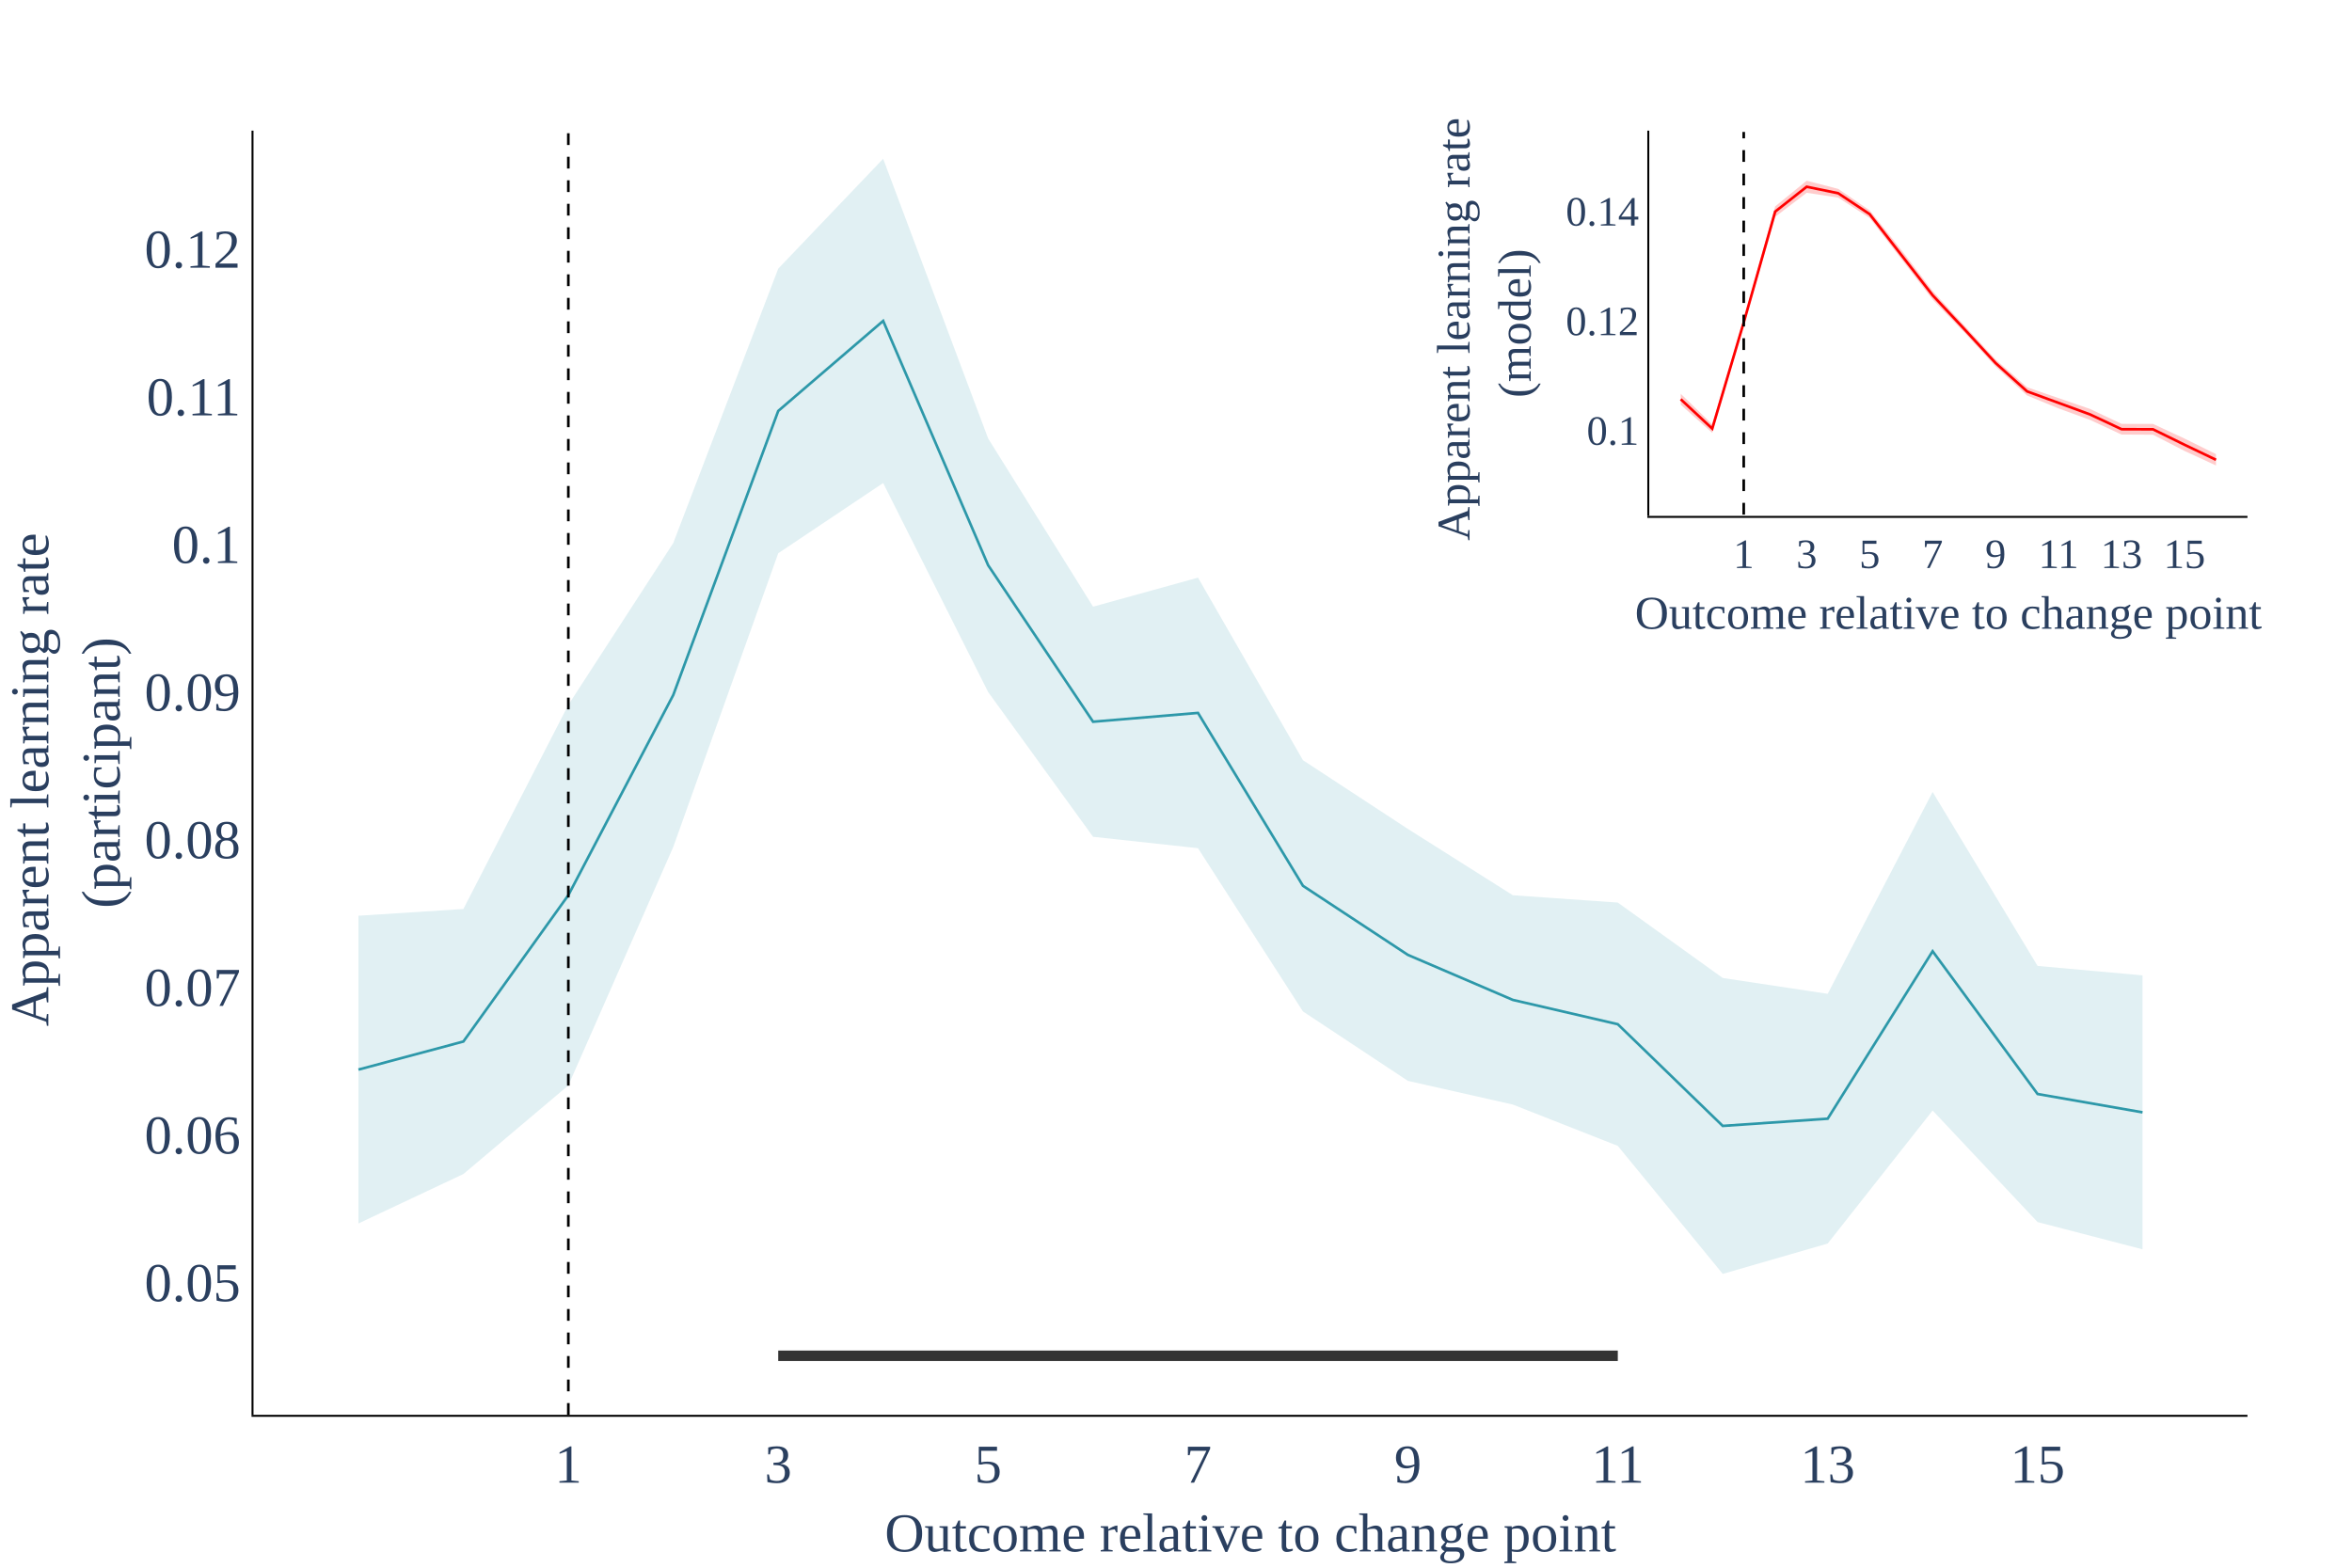
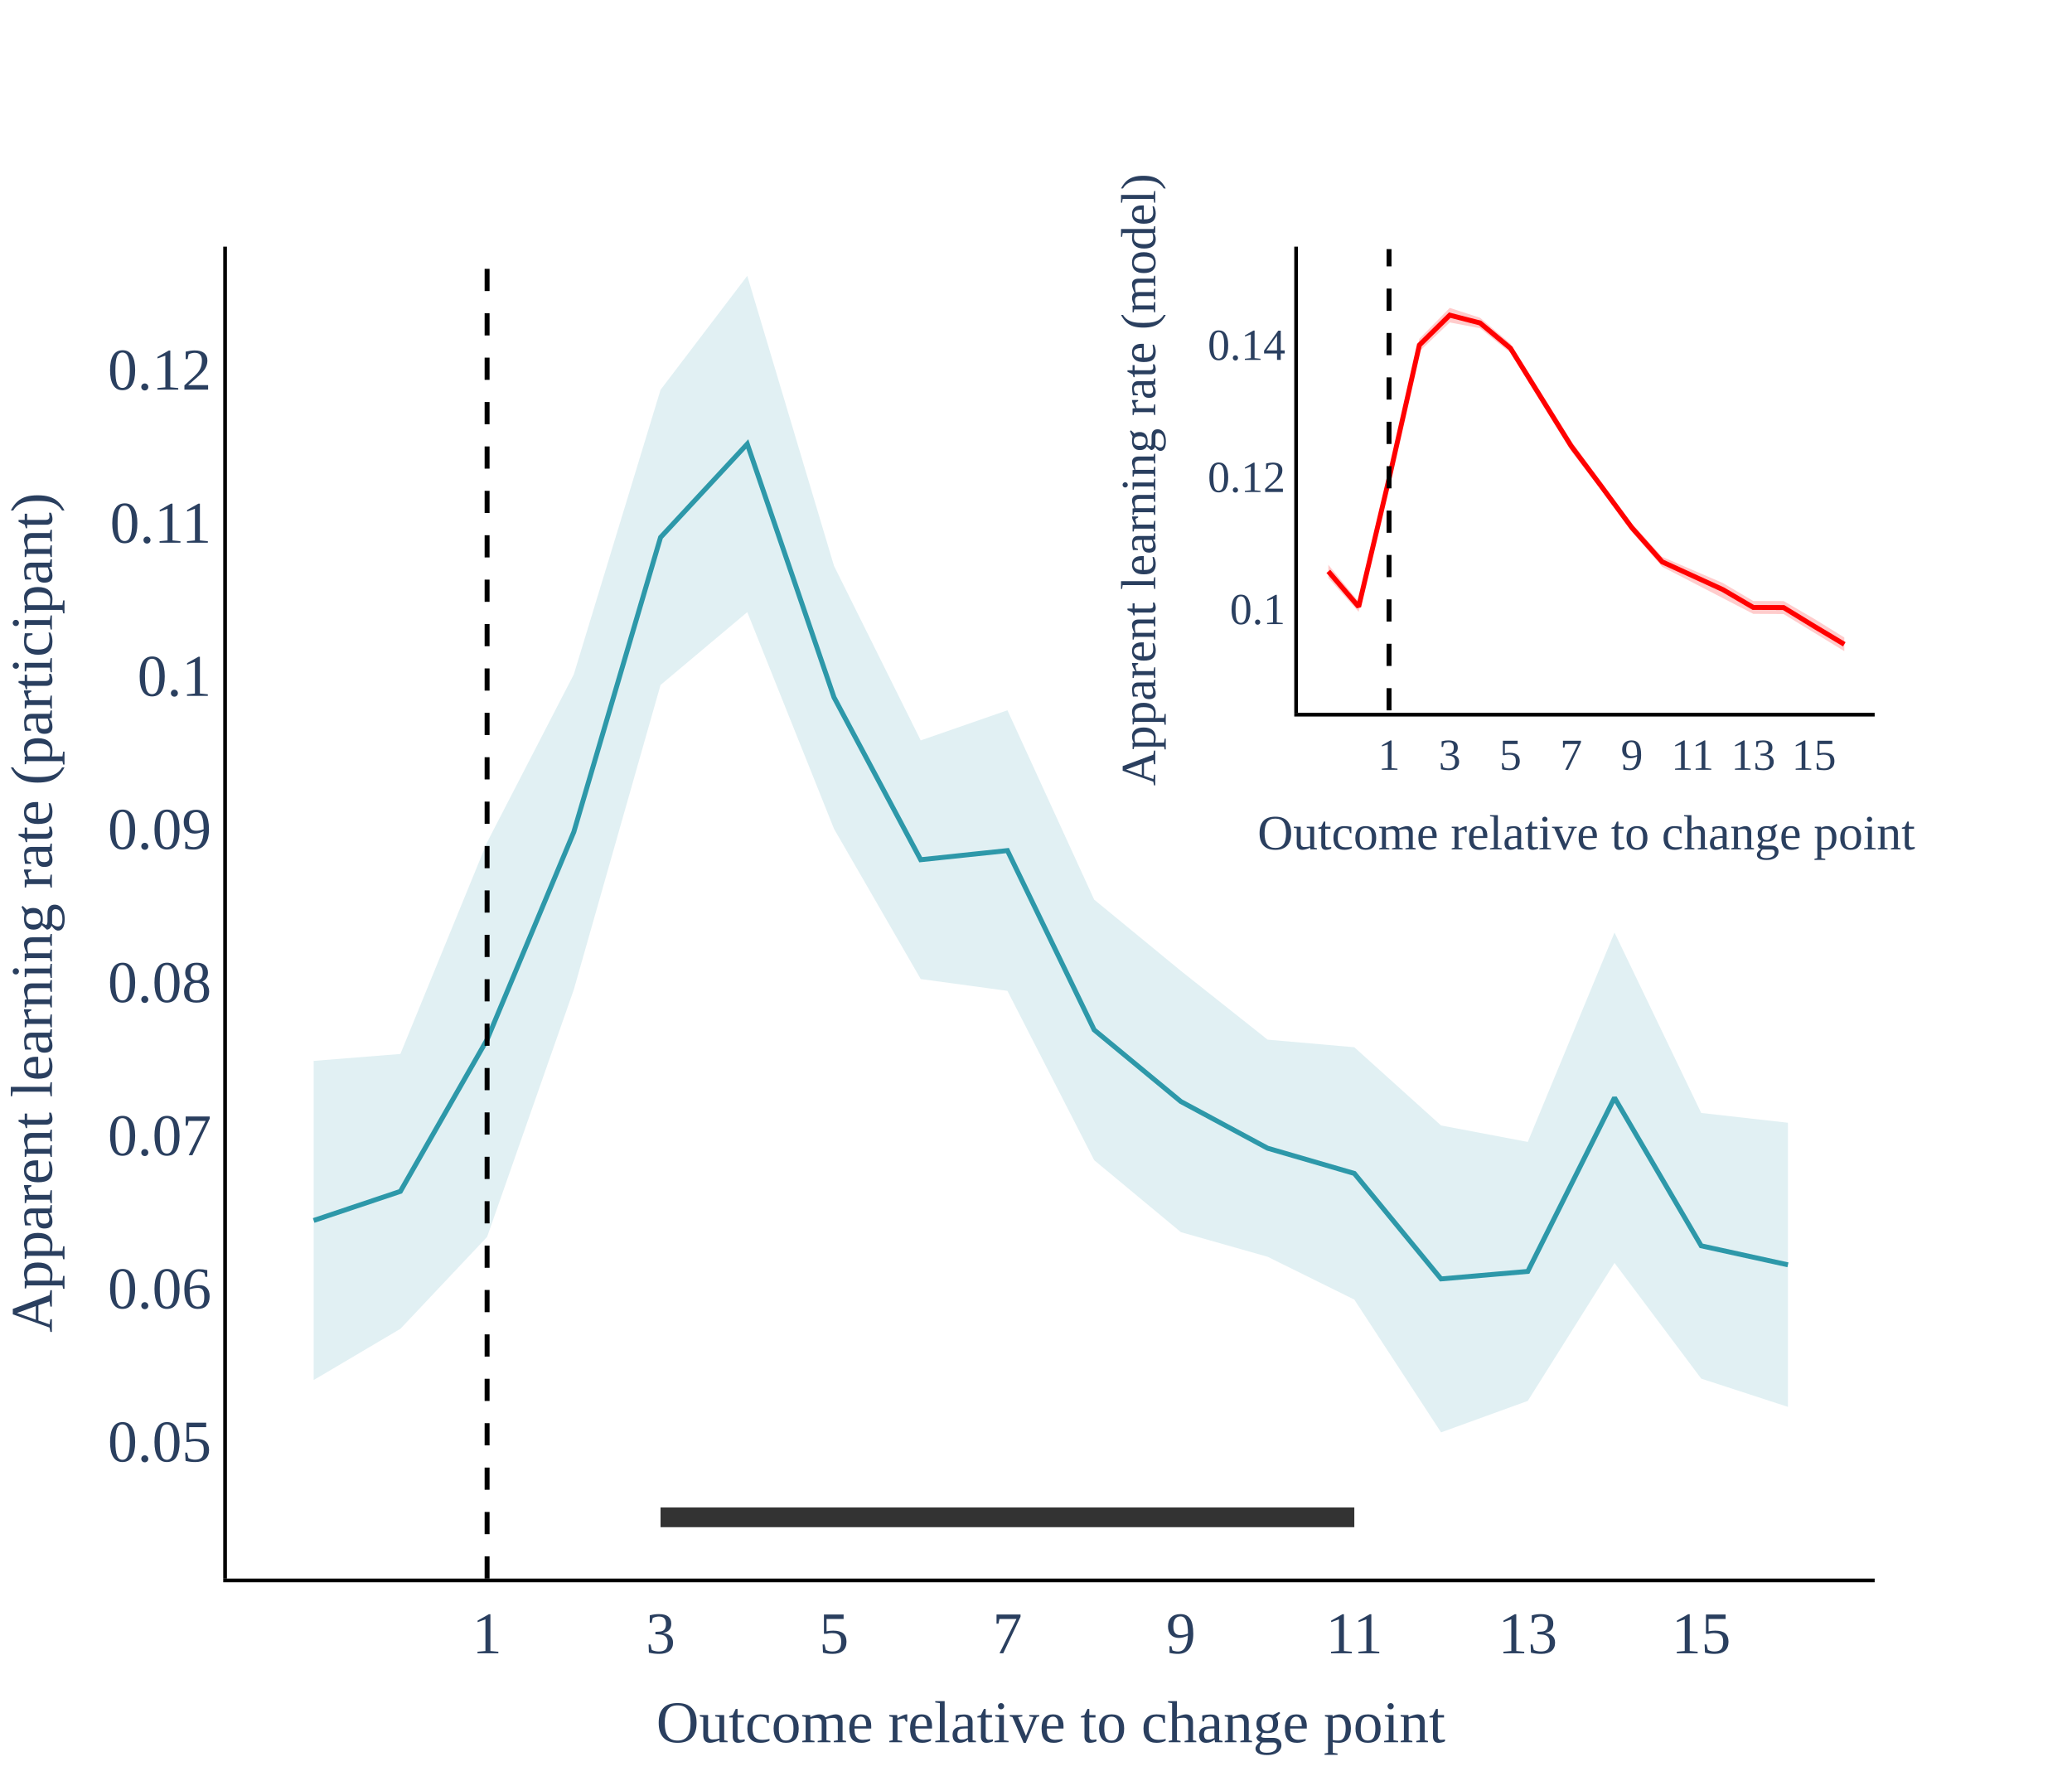
- <svg xmlns="http://www.w3.org/2000/svg" class="main-svg" width="1800" height="1200" style="" viewBox="0 0 1800 1200">
-   <rect x="0" y="0" width="1800" height="1200" style="fill: rgb(255, 255, 255); fill-opacity: 1;" />
-   <defs id="defs-b5f135">
+ <svg xmlns="http://www.w3.org/2000/svg" class="main-svg" width="2625" height="2250" style="" viewBox="0 0 840 720">
+   <rect x="0" y="0" width="840" height="720" style="fill: rgb(255, 255, 255); fill-opacity: 1;" />
+   <defs id="defs-ced3ce">
    <g class="clips">
-       <clipPath id="clipb5f135xyplot" class="plotclip">
-         <rect width="1526" height="983" />
-       </clipPath>
-       <clipPath id="clipb5f135x2y2plot" class="plotclip">
-         <rect width="457.8" height="294.9" />
-       </clipPath>
-       <clipPath class="axesclip" id="clipb5f135x">
-         <rect x="194" y="0" width="1526" height="1200" />
-       </clipPath>
-       <clipPath class="axesclip" id="clipb5f135y">
-         <rect x="0" y="100" width="1800" height="983" />
-       </clipPath>
-       <clipPath class="axesclip" id="clipb5f135xy">
-         <rect x="194" y="100" width="1526" height="983" />
-       </clipPath>
-       <clipPath class="axesclip" id="clipb5f135y2">
-         <rect x="0" y="100" width="1800" height="294.9" />
-       </clipPath>
-       <clipPath class="axesclip" id="clipb5f135xy2">
-         <rect x="194" y="100" width="1526" height="294.9" />
-       </clipPath>
-       <clipPath class="axesclip" id="clipb5f135x2">
-         <rect x="1262.2" y="0" width="457.8" height="1200" />
-       </clipPath>
-       <clipPath class="axesclip" id="clipb5f135x2y">
-         <rect x="1262.2" y="100" width="457.8" height="983" />
-       </clipPath>
-       <clipPath class="axesclip" id="clipb5f135x2y2">
-         <rect x="1262.2" y="100" width="457.8" height="294.9" />
+       <clipPath id="clipced3cexyplot" class="plotclip">
+         <rect width="668" height="540" />
+       </clipPath>
+       <clipPath id="clipced3cex2y2plot" class="plotclip">
+         <rect width="233.8" height="189" />
+       </clipPath>
+       <clipPath class="axesclip" id="clipced3cex">
+         <rect x="92" y="0" width="668" height="720" />
+       </clipPath>
+       <clipPath class="axesclip" id="clipced3cey">
+         <rect x="0" y="100" width="840" height="540" />
+       </clipPath>
+       <clipPath class="axesclip" id="clipced3cexy">
+         <rect x="92" y="100" width="668" height="540" />
+       </clipPath>
+       <clipPath class="axesclip" id="clipced3cey2">
+         <rect x="0" y="100" width="840" height="189" />
+       </clipPath>
+       <clipPath class="axesclip" id="clipced3cexy2">
+         <rect x="92" y="100" width="668" height="189" />
+       </clipPath>
+       <clipPath class="axesclip" id="clipced3cex2">
+         <rect x="526.2" y="0" width="233.8" height="720" />
+       </clipPath>
+       <clipPath class="axesclip" id="clipced3cex2y">
+         <rect x="526.2" y="100" width="233.8" height="540" />
+       </clipPath>
+       <clipPath class="axesclip" id="clipced3cex2y2">
+         <rect x="526.2" y="100" width="233.8" height="189" />
      </clipPath>
    </g>
    <g class="gradients" />
    <g class="patterns" />
  </defs>
  <g class="bglayer">
-     <rect class="bg" x="194" y="100" width="1526" height="983" style="fill: rgb(255, 255, 255); fill-opacity: 1; stroke-width: 0;" />
+     <rect class="bg" x="92" y="100" width="668" height="540" style="fill: rgb(255, 255, 255); fill-opacity: 1; stroke-width: 0;" />
  </g>
  <g class="layer-below">
    <g class="imagelayer" />
    <g class="shapelayer" />
  </g>
  <g class="cartesianlayer">
    <g class="subplot xy">
      <g class="layer-subplot">
        <g class="shapelayer" />
        <g class="imagelayer" />
      </g>
      <g class="minor-gridlayer">
        <g class="x" />
        <g class="y" />
      </g>
      <g class="gridlayer">
        <g class="x">
-           <path class="xgrid crisp" transform="translate(595.58,0)" d="M0,100v983" style="stroke: rgb(255, 255, 255); stroke-opacity: 1; stroke-width: 1px;" />
-           <path class="xgrid crisp" transform="translate(756.21,0)" d="M0,100v983" style="stroke: rgb(255, 255, 255); stroke-opacity: 1; stroke-width: 1px;" />
-           <path class="xgrid crisp" transform="translate(916.84,0)" d="M0,100v983" style="stroke: rgb(255, 255, 255); stroke-opacity: 1; stroke-width: 1px;" />
-           <path class="xgrid crisp" transform="translate(1077.47,0)" d="M0,100v983" style="stroke: rgb(255, 255, 255); stroke-opacity: 1; stroke-width: 1px;" />
-           <path class="xgrid crisp" transform="translate(1238.11,0)" d="M0,100v983" style="stroke: rgb(255, 255, 255); stroke-opacity: 1; stroke-width: 1px;" />
-           <path class="xgrid crisp" transform="translate(1398.74,0)" d="M0,100v983" style="stroke: rgb(255, 255, 255); stroke-opacity: 1; stroke-width: 1px;" />
-           <path class="xgrid crisp" transform="translate(1559.37,0)" d="M0,100v983" style="stroke: rgb(255, 255, 255); stroke-opacity: 1; stroke-width: 1px;" />
+           <path class="xgrid crisp" transform="translate(267.79,0)" d="M0,100v540" style="stroke: rgb(255, 255, 255); stroke-opacity: 1; stroke-width: 1px;" />
+           <path class="xgrid crisp" transform="translate(338.11,0)" d="M0,100v540" style="stroke: rgb(255, 255, 255); stroke-opacity: 1; stroke-width: 1px;" />
+           <path class="xgrid crisp" transform="translate(408.42,0)" d="M0,100v540" style="stroke: rgb(255, 255, 255); stroke-opacity: 1; stroke-width: 1px;" />
+           <path class="xgrid crisp" transform="translate(478.74,0)" d="M0,100v540" style="stroke: rgb(255, 255, 255); stroke-opacity: 1; stroke-width: 1px;" />
+           <path class="xgrid crisp" transform="translate(549.05,0)" d="M0,100v540" style="stroke: rgb(255, 255, 255); stroke-opacity: 1; stroke-width: 1px;" />
+           <path class="xgrid crisp" transform="translate(619.37,0)" d="M0,100v540" style="stroke: rgb(255, 255, 255); stroke-opacity: 1; stroke-width: 1px;" />
+           <path class="xgrid crisp" transform="translate(689.68,0)" d="M0,100v540" style="stroke: rgb(255, 255, 255); stroke-opacity: 1; stroke-width: 1px;" />
        </g>
        <g class="y">
-           <path class="ygrid crisp" transform="translate(0,981.29)" d="M194,0h1526" style="stroke: rgb(255, 255, 255); stroke-opacity: 1; stroke-width: 1px;" />
-           <path class="ygrid crisp" transform="translate(0,868.28)" d="M194,0h1526" style="stroke: rgb(255, 255, 255); stroke-opacity: 1; stroke-width: 1px;" />
-           <path class="ygrid crisp" transform="translate(0,755.27)" d="M194,0h1526" style="stroke: rgb(255, 255, 255); stroke-opacity: 1; stroke-width: 1px;" />
-           <path class="ygrid crisp" transform="translate(0,642.26)" d="M194,0h1526" style="stroke: rgb(255, 255, 255); stroke-opacity: 1; stroke-width: 1px;" />
-           <path class="ygrid crisp" transform="translate(0,529.25)" d="M194,0h1526" style="stroke: rgb(255, 255, 255); stroke-opacity: 1; stroke-width: 1px;" />
-           <path class="ygrid crisp" transform="translate(0,416.24)" d="M194,0h1526" style="stroke: rgb(255, 255, 255); stroke-opacity: 1; stroke-width: 1px;" />
-           <path class="ygrid crisp" transform="translate(0,303.23)" d="M194,0h1526" style="stroke: rgb(255, 255, 255); stroke-opacity: 1; stroke-width: 1px;" />
-           <path class="ygrid crisp" transform="translate(0,190.22)" d="M194,0h1526" style="stroke: rgb(255, 255, 255); stroke-opacity: 1; stroke-width: 1px;" />
+           <path class="ygrid crisp" transform="translate(0,584.13)" d="M92,0h668" style="stroke: rgb(255, 255, 255); stroke-opacity: 1; stroke-width: 1px;" />
+           <path class="ygrid crisp" transform="translate(0,522.05)" d="M92,0h668" style="stroke: rgb(255, 255, 255); stroke-opacity: 1; stroke-width: 1px;" />
+           <path class="ygrid crisp" transform="translate(0,459.97)" d="M92,0h668" style="stroke: rgb(255, 255, 255); stroke-opacity: 1; stroke-width: 1px;" />
+           <path class="ygrid crisp" transform="translate(0,397.88)" d="M92,0h668" style="stroke: rgb(255, 255, 255); stroke-opacity: 1; stroke-width: 1px;" />
+           <path class="ygrid crisp" transform="translate(0,335.8)" d="M92,0h668" style="stroke: rgb(255, 255, 255); stroke-opacity: 1; stroke-width: 1px;" />
+           <path class="ygrid crisp" transform="translate(0,273.72)" d="M92,0h668" style="stroke: rgb(255, 255, 255); stroke-opacity: 1; stroke-width: 1px;" />
+           <path class="ygrid crisp" transform="translate(0,211.64)" d="M92,0h668" style="stroke: rgb(255, 255, 255); stroke-opacity: 1; stroke-width: 1px;" />
+           <path class="ygrid crisp" transform="translate(0,149.56)" d="M92,0h668" style="stroke: rgb(255, 255, 255); stroke-opacity: 1; stroke-width: 1px;" />
        </g>
      </g>
      <g class="zerolinelayer">
-         <path class="xzl zl crisp" transform="translate(434.95,0)" d="M0,100v983" style="stroke: rgb(255, 255, 255); stroke-opacity: 1; stroke-width: 2px;" />
+         <path class="xzl zl crisp" transform="translate(197.47,0)" d="M0,100v540" style="stroke: rgb(255, 255, 255); stroke-opacity: 1; stroke-width: 2px;" />
      </g>
      <g class="layer-between">
        <g class="shapelayer" />
        <g class="imagelayer" />
      </g>
      <path class="xlines-below" />
      <path class="ylines-below" />
      <g class="overlines-below" />
      <g class="xaxislayer-below" />
      <g class="yaxislayer-below" />
      <g class="overaxes-below" />
      <g class="overplot">
-         <g class="xy" transform="translate(194,100)" clip-path="url(#clipb5f135xyplot)">
+         <g class="xy" transform="translate(92,100)" clip-path="url(#clipced3cexyplot)">
          <g class="scatterlayer mlayer">
-             <g class="trace scatter traced510d8" style="stroke-miterlimit: 2; opacity: 1;">
-               <g class="fills" />
-               <g class="errorbars" />
-               <g class="lines">
-                 <path class="js-line" d="M80.32,718.73L160.63,697.24L240.95,585.22L321.26,431.98L401.58,214.57L481.89,145.63L562.21,332.64L642.53,452.46L722.84,445.71L803.16,578.05L883.47,630.93L963.79,665.39L1044.11,684L1124.42,761.85L1204.74,756.31L1285.05,628.13L1365.37,737.41L1445.68,751.45" style="vector-effect: none; fill: none; stroke: rgb(0, 130, 150); stroke-opacity: 0.8; stroke-width: 2px; opacity: 1;" />
-               </g>
-               <g class="points" />
-               <g class="text" />
-             </g>
-             <g class="trace scatter trace2785a1" style="stroke-miterlimit: 2;">
+             <g class="trace scatter trace45d8d3" style="stroke-miterlimit: 2; opacity: 1;">
+               <g class="fills" />
+               <g class="errorbars" />
+               <g class="lines">
+                 <path class="js-line" d="M35.16,394.82L70.32,383.02L105.47,321.48L140.63,237.3L175.79,117.87L210.95,80L246.11,182.73L281.26,248.56L316.42,244.85L351.58,317.55L386.74,346.6L421.89,365.52L457.05,375.75L492.21,418.51L527.37,415.47L562.53,345.06L597.68,405.09L632.84,412.8" style="vector-effect: none; fill: none; stroke: rgb(0, 130, 150); stroke-opacity: 0.8; stroke-width: 2px; opacity: 1;" />
+               </g>
+               <g class="points" />
+               <g class="text" />
+             </g>
+             <g class="trace scatter trace6fbb4e" style="stroke-miterlimit: 2;">
              <g class="fills">
                <g>
-                   <path class="js-fill" d="M80.32,836.5L160.63,798.68L240.95,730.85L321.26,548.3L401.58,323.5L481.89,269.73L562.21,429.69L642.53,540.53L722.84,549.26L803.16,674.21L883.47,727.36L963.79,745.5L1044.11,777.12L1124.42,875.11L1204.74,851.88L1285.05,750.04L1365.37,835.44L1445.68,856.3L1445.68,646.6L1365.37,639.37L1285.05,506.22L1204.74,660.73L1124.42,648.6L1044.11,590.88L963.79,585.27L883.47,534.51L803.16,481.9L722.84,342.16L642.53,364.39L562.21,235.59L481.89,21.53L401.58,105.65L321.26,315.65L240.95,439.59L160.63,595.8L80.32,600.95Z" style="fill: rgb(0, 130, 150); fill-opacity: 0.12; stroke-width: 0;" />
+                   <path class="js-fill" d="M35.16,459.52L70.32,438.75L105.47,401.48L140.63,301.2L175.79,177.71L210.95,148.17L246.11,236.04L281.26,296.93L316.42,301.73L351.58,370.37L386.74,399.56L421.89,409.53L457.05,426.9L492.21,480.73L527.37,467.97L562.53,412.03L597.68,458.94L632.84,470.4L632.84,355.2L597.68,351.23L562.53,278.08L527.37,362.97L492.21,356.3L457.05,324.59L421.89,321.51L386.74,293.63L351.58,264.73L316.42,187.96L281.26,200.18L246.11,129.42L210.95,11.83L175.79,58.04L140.63,173.4L105.47,241.49L70.32,327.3L35.16,330.12Z" style="fill: rgb(0, 130, 150); fill-opacity: 0.12; stroke-width: 0;" />
                </g>
              </g>
              <g class="errorbars" />
              <g class="lines">
-                 <path class="js-line" d="M80.32,600.95L160.63,595.8L240.95,439.59L321.26,315.65L401.58,105.65L481.89,21.53L562.21,235.59L642.53,364.39L722.84,342.16L803.16,481.9L883.47,534.51L963.79,585.27L1044.11,590.88L1124.42,648.6L1204.74,660.73L1285.05,506.22L1365.37,639.37L1445.68,646.6" style="vector-effect: none; fill: none; stroke: rgb(0, 130, 150); stroke-opacity: 0; stroke-width: 2px; opacity: 1;" />
-               </g>
-               <g class="points" />
-               <g class="text" />
-             </g>
-             <g class="trace scatter trace38412c" style="stroke-miterlimit: 2;">
-               <g class="fills" />
-               <g class="errorbars" />
-               <g class="lines">
-                 <path class="js-line" d="M80.32,836.5L160.63,798.68L240.95,730.85L321.26,548.3L401.58,323.5L481.89,269.73L562.21,429.69L642.53,540.53L722.84,549.26L803.16,674.21L883.47,727.36L963.79,745.5L1044.11,777.12L1124.42,875.11L1204.74,851.88L1285.05,750.04L1365.37,835.44L1445.68,856.3" style="vector-effect: none; fill: none; stroke: rgb(0, 130, 150); stroke-opacity: 0; stroke-width: 2px; opacity: 1;" />
-               </g>
-               <g class="points" />
-               <g class="text" />
-             </g>
-             <g class="trace scatter trace6e3f14" style="stroke-miterlimit: 2; opacity: 1;">
-               <g class="fills" />
-               <g class="errorbars" />
-               <g class="lines">
-                 <path class="js-line" d="M401.58,937.8L1044.11,937.8" style="vector-effect: none; fill: none; stroke: rgb(0, 0, 0); stroke-opacity: 0.8; stroke-width: 8px; opacity: 1;" />
+                 <path class="js-line" d="M35.16,330.12L70.32,327.3L105.47,241.49L140.63,173.4L175.79,58.04L210.95,11.83L246.11,129.42L281.26,200.18L316.42,187.96L351.58,264.73L386.74,293.63L421.89,321.51L457.05,324.59L492.21,356.3L527.37,362.97L562.53,278.08L597.68,351.23L632.84,355.2" style="vector-effect: none; fill: none; stroke: rgb(0, 130, 150); stroke-opacity: 0; stroke-width: 2px; opacity: 1;" />
+               </g>
+               <g class="points" />
+               <g class="text" />
+             </g>
+             <g class="trace scatter trace514b43" style="stroke-miterlimit: 2;">
+               <g class="fills" />
+               <g class="errorbars" />
+               <g class="lines">
+                 <path class="js-line" d="M35.16,459.52L70.32,438.75L105.47,401.48L140.63,301.2L175.79,177.71L210.95,148.17L246.11,236.04L281.26,296.93L316.42,301.73L351.58,370.37L386.74,399.56L421.89,409.53L457.05,426.9L492.21,480.73L527.37,467.97L562.53,412.03L597.68,458.94L632.84,470.4" style="vector-effect: none; fill: none; stroke: rgb(0, 130, 150); stroke-opacity: 0; stroke-width: 2px; opacity: 1;" />
+               </g>
+               <g class="points" />
+               <g class="text" />
+             </g>
+             <g class="trace scatter tracecd9dbb" style="stroke-miterlimit: 2; opacity: 1;">
+               <g class="fills" />
+               <g class="errorbars" />
+               <g class="lines">
+                 <path class="js-line" d="M175.79,515.17L457.05,515.17" style="vector-effect: none; fill: none; stroke: rgb(0, 0, 0); stroke-opacity: 0.8; stroke-width: 8px; opacity: 1;" />
              </g>
              <g class="points" />
              <g class="text" />
            </g>
          </g>
        </g>
      </g>
-       <path class="xlines-above crisp" d="M192.5,1083.75H1720" style="fill: none; stroke-width: 1.5px; stroke: rgb(0, 0, 0); stroke-opacity: 1;" />
-       <path class="ylines-above crisp" d="M193.25,100V1083" style="fill: none; stroke-width: 1.5px; stroke: rgb(0, 0, 0); stroke-opacity: 1;" />
+       <path class="xlines-above crisp" d="M90.5,640.75H760" style="fill: none; stroke-width: 1.5px; stroke: rgb(0, 0, 0); stroke-opacity: 1;" />
+       <path class="ylines-above crisp" d="M91.25,100V640" style="fill: none; stroke-width: 1.5px; stroke: rgb(0, 0, 0); stroke-opacity: 1;" />
      <g class="overlines-above" />
      <g class="xaxislayer-above">
        <g class="xtick">
-           <text text-anchor="middle" x="0" y="1134.9" transform="translate(434.95,0)" style="font-family: 'times new roman'; font-size: 42px; fill: rgb(42, 63, 95); fill-opacity: 1; white-space: pre; opacity: 1;">1</text>
-         </g>
-         <g class="xtick">
-           <text text-anchor="middle" x="0" y="1134.9" style="font-family: 'times new roman'; font-size: 42px; fill: rgb(42, 63, 95); fill-opacity: 1; white-space: pre; opacity: 1;" transform="translate(595.58,0)">3</text>
-         </g>
-         <g class="xtick">
-           <text text-anchor="middle" x="0" y="1134.9" style="font-family: 'times new roman'; font-size: 42px; fill: rgb(42, 63, 95); fill-opacity: 1; white-space: pre; opacity: 1;" transform="translate(756.21,0)">5</text>
-         </g>
-         <g class="xtick">
-           <text text-anchor="middle" x="0" y="1134.9" style="font-family: 'times new roman'; font-size: 42px; fill: rgb(42, 63, 95); fill-opacity: 1; white-space: pre; opacity: 1;" transform="translate(916.84,0)">7</text>
-         </g>
-         <g class="xtick">
-           <text text-anchor="middle" x="0" y="1134.9" style="font-family: 'times new roman'; font-size: 42px; fill: rgb(42, 63, 95); fill-opacity: 1; white-space: pre; opacity: 1;" transform="translate(1077.47,0)">9</text>
-         </g>
-         <g class="xtick">
-           <text text-anchor="middle" x="0" y="1134.9" style="font-family: 'times new roman'; font-size: 42px; fill: rgb(42, 63, 95); fill-opacity: 1; white-space: pre; opacity: 1;" transform="translate(1238.11,0)">11</text>
-         </g>
-         <g class="xtick">
-           <text text-anchor="middle" x="0" y="1134.9" style="font-family: 'times new roman'; font-size: 42px; fill: rgb(42, 63, 95); fill-opacity: 1; white-space: pre; opacity: 1;" transform="translate(1398.74,0)">13</text>
-         </g>
-         <g class="xtick">
-           <text text-anchor="middle" x="0" y="1134.9" style="font-family: 'times new roman'; font-size: 42px; fill: rgb(42, 63, 95); fill-opacity: 1; white-space: pre; opacity: 1;" transform="translate(1559.37,0)">15</text>
+           <text text-anchor="middle" x="0" y="670.3" transform="translate(197.47,0)" style="font-family: 'times new roman'; font-size: 24px; fill: rgb(42, 63, 95); fill-opacity: 1; white-space: pre; opacity: 1;">1</text>
+         </g>
+         <g class="xtick">
+           <text text-anchor="middle" x="0" y="670.3" style="font-family: 'times new roman'; font-size: 24px; fill: rgb(42, 63, 95); fill-opacity: 1; white-space: pre; opacity: 1;" transform="translate(267.79,0)">3</text>
+         </g>
+         <g class="xtick">
+           <text text-anchor="middle" x="0" y="670.3" style="font-family: 'times new roman'; font-size: 24px; fill: rgb(42, 63, 95); fill-opacity: 1; white-space: pre; opacity: 1;" transform="translate(338.11,0)">5</text>
+         </g>
+         <g class="xtick">
+           <text text-anchor="middle" x="0" y="670.3" style="font-family: 'times new roman'; font-size: 24px; fill: rgb(42, 63, 95); fill-opacity: 1; white-space: pre; opacity: 1;" transform="translate(408.42,0)">7</text>
+         </g>
+         <g class="xtick">
+           <text text-anchor="middle" x="0" y="670.3" style="font-family: 'times new roman'; font-size: 24px; fill: rgb(42, 63, 95); fill-opacity: 1; white-space: pre; opacity: 1;" transform="translate(478.74,0)">9</text>
+         </g>
+         <g class="xtick">
+           <text text-anchor="middle" x="0" y="670.3" style="font-family: 'times new roman'; font-size: 24px; fill: rgb(42, 63, 95); fill-opacity: 1; white-space: pre; opacity: 1;" transform="translate(549.05,0)">11</text>
+         </g>
+         <g class="xtick">
+           <text text-anchor="middle" x="0" y="670.3" style="font-family: 'times new roman'; font-size: 24px; fill: rgb(42, 63, 95); fill-opacity: 1; white-space: pre; opacity: 1;" transform="translate(619.37,0)">13</text>
+         </g>
+         <g class="xtick">
+           <text text-anchor="middle" x="0" y="670.3" style="font-family: 'times new roman'; font-size: 24px; fill: rgb(42, 63, 95); fill-opacity: 1; white-space: pre; opacity: 1;" transform="translate(689.68,0)">15</text>
        </g>
      </g>
      <g class="yaxislayer-above">
        <g class="ytick">
-           <text text-anchor="end" x="184.1" y="14.7" transform="translate(0,981.29)" style="font-family: 'times new roman'; font-size: 42px; fill: rgb(42, 63, 95); fill-opacity: 1; white-space: pre; opacity: 1;">0.05</text>
-         </g>
-         <g class="ytick">
-           <text text-anchor="end" x="184.1" y="14.7" style="font-family: 'times new roman'; font-size: 42px; fill: rgb(42, 63, 95); fill-opacity: 1; white-space: pre; opacity: 1;" transform="translate(0,868.28)">0.06</text>
-         </g>
-         <g class="ytick">
-           <text text-anchor="end" x="184.1" y="14.7" style="font-family: 'times new roman'; font-size: 42px; fill: rgb(42, 63, 95); fill-opacity: 1; white-space: pre; opacity: 1;" transform="translate(0,755.27)">0.07</text>
-         </g>
-         <g class="ytick">
-           <text text-anchor="end" x="184.1" y="14.7" style="font-family: 'times new roman'; font-size: 42px; fill: rgb(42, 63, 95); fill-opacity: 1; white-space: pre; opacity: 1;" transform="translate(0,642.26)">0.08</text>
-         </g>
-         <g class="ytick">
-           <text text-anchor="end" x="184.1" y="14.7" style="font-family: 'times new roman'; font-size: 42px; fill: rgb(42, 63, 95); fill-opacity: 1; white-space: pre; opacity: 1;" transform="translate(0,529.25)">0.09</text>
-         </g>
-         <g class="ytick">
-           <text text-anchor="end" x="184.1" y="14.7" style="font-family: 'times new roman'; font-size: 42px; fill: rgb(42, 63, 95); fill-opacity: 1; white-space: pre; opacity: 1;" transform="translate(0,416.24)">0.1</text>
-         </g>
-         <g class="ytick">
-           <text text-anchor="end" x="184.1" y="14.7" style="font-family: 'times new roman'; font-size: 42px; fill: rgb(42, 63, 95); fill-opacity: 1; white-space: pre; opacity: 1;" transform="translate(0,303.23)">0.11</text>
-         </g>
-         <g class="ytick">
-           <text text-anchor="end" x="184.1" y="14.7" style="font-family: 'times new roman'; font-size: 42px; fill: rgb(42, 63, 95); fill-opacity: 1; white-space: pre; opacity: 1;" transform="translate(0,190.22)">0.12</text>
+           <text text-anchor="end" x="85.7" y="8.4" transform="translate(0,584.13)" style="font-family: 'times new roman'; font-size: 24px; fill: rgb(42, 63, 95); fill-opacity: 1; white-space: pre; opacity: 1;">0.05</text>
+         </g>
+         <g class="ytick">
+           <text text-anchor="end" x="85.7" y="8.4" style="font-family: 'times new roman'; font-size: 24px; fill: rgb(42, 63, 95); fill-opacity: 1; white-space: pre; opacity: 1;" transform="translate(0,522.05)">0.06</text>
+         </g>
+         <g class="ytick">
+           <text text-anchor="end" x="85.7" y="8.4" style="font-family: 'times new roman'; font-size: 24px; fill: rgb(42, 63, 95); fill-opacity: 1; white-space: pre; opacity: 1;" transform="translate(0,459.97)">0.07</text>
+         </g>
+         <g class="ytick">
+           <text text-anchor="end" x="85.7" y="8.4" style="font-family: 'times new roman'; font-size: 24px; fill: rgb(42, 63, 95); fill-opacity: 1; white-space: pre; opacity: 1;" transform="translate(0,397.88)">0.08</text>
+         </g>
+         <g class="ytick">
+           <text text-anchor="end" x="85.7" y="8.4" style="font-family: 'times new roman'; font-size: 24px; fill: rgb(42, 63, 95); fill-opacity: 1; white-space: pre; opacity: 1;" transform="translate(0,335.8)">0.09</text>
+         </g>
+         <g class="ytick">
+           <text text-anchor="end" x="85.7" y="8.4" style="font-family: 'times new roman'; font-size: 24px; fill: rgb(42, 63, 95); fill-opacity: 1; white-space: pre; opacity: 1;" transform="translate(0,273.72)">0.1</text>
+         </g>
+         <g class="ytick">
+           <text text-anchor="end" x="85.7" y="8.4" style="font-family: 'times new roman'; font-size: 24px; fill: rgb(42, 63, 95); fill-opacity: 1; white-space: pre; opacity: 1;" transform="translate(0,211.64)">0.11</text>
+         </g>
+         <g class="ytick">
+           <text text-anchor="end" x="85.7" y="8.4" style="font-family: 'times new roman'; font-size: 24px; fill: rgb(42, 63, 95); fill-opacity: 1; white-space: pre; opacity: 1;" transform="translate(0,149.56)">0.12</text>
        </g>
      </g>
      <g class="overaxes-above" />
    </g>
    <g class="subplot x2y2">
-       <rect class="bg" x="1262.2" y="100" width="457.8" height="294.9" style="fill: rgb(255, 255, 255); fill-opacity: 1; stroke-width: 0;" />
+       <rect class="bg" x="526.2" y="100" width="233.8" height="189" style="fill: rgb(255, 255, 255); fill-opacity: 1; stroke-width: 0;" />
      <g class="layer-subplot">
        <g class="shapelayer" />
        <g class="imagelayer" />
      </g>
      <g class="minor-gridlayer">
        <g class="x2" />
        <g class="y2" />
      </g>
      <g class="gridlayer">
        <g class="x2">
-           <path class="x2grid crisp" transform="translate(1382.67,0)" d="M0,100v294.9" style="stroke: rgb(255, 255, 255); stroke-opacity: 1; stroke-width: 1px;" />
-           <path class="x2grid crisp" transform="translate(1430.86,0)" d="M0,100v294.9" style="stroke: rgb(255, 255, 255); stroke-opacity: 1; stroke-width: 1px;" />
-           <path class="x2grid crisp" transform="translate(1479.05,0)" d="M0,100v294.9" style="stroke: rgb(255, 255, 255); stroke-opacity: 1; stroke-width: 1px;" />
-           <path class="x2grid crisp" transform="translate(1527.24,0)" d="M0,100v294.9" style="stroke: rgb(255, 255, 255); stroke-opacity: 1; stroke-width: 1px;" />
-           <path class="x2grid crisp" transform="translate(1575.43,0)" d="M0,100v294.9" style="stroke: rgb(255, 255, 255); stroke-opacity: 1; stroke-width: 1px;" />
-           <path class="x2grid crisp" transform="translate(1623.62,0)" d="M0,100v294.9" style="stroke: rgb(255, 255, 255); stroke-opacity: 1; stroke-width: 1px;" />
-           <path class="x2grid crisp" transform="translate(1671.81,0)" d="M0,100v294.9" style="stroke: rgb(255, 255, 255); stroke-opacity: 1; stroke-width: 1px;" />
+           <path class="x2grid crisp" transform="translate(587.73,0)" d="M0,100v189" style="stroke: rgb(255, 255, 255); stroke-opacity: 1; stroke-width: 1px;" />
+           <path class="x2grid crisp" transform="translate(612.34,0)" d="M0,100v189" style="stroke: rgb(255, 255, 255); stroke-opacity: 1; stroke-width: 1px;" />
+           <path class="x2grid crisp" transform="translate(636.95,0)" d="M0,100v189" style="stroke: rgb(255, 255, 255); stroke-opacity: 1; stroke-width: 1px;" />
+           <path class="x2grid crisp" transform="translate(661.56,0)" d="M0,100v189" style="stroke: rgb(255, 255, 255); stroke-opacity: 1; stroke-width: 1px;" />
+           <path class="x2grid crisp" transform="translate(686.17,0)" d="M0,100v189" style="stroke: rgb(255, 255, 255); stroke-opacity: 1; stroke-width: 1px;" />
+           <path class="x2grid crisp" transform="translate(710.78,0)" d="M0,100v189" style="stroke: rgb(255, 255, 255); stroke-opacity: 1; stroke-width: 1px;" />
+           <path class="x2grid crisp" transform="translate(735.39,0)" d="M0,100v189" style="stroke: rgb(255, 255, 255); stroke-opacity: 1; stroke-width: 1px;" />
        </g>
        <g class="y2">
-           <path class="y2grid crisp" transform="translate(0,329.27)" d="M1262.2,0h457.8" style="stroke: rgb(255, 255, 255); stroke-opacity: 1; stroke-width: 1px;" />
-           <path class="y2grid crisp" transform="translate(0,245.37)" d="M1262.2,0h457.8" style="stroke: rgb(255, 255, 255); stroke-opacity: 1; stroke-width: 1px;" />
-           <path class="y2grid crisp" transform="translate(0,161.47)" d="M1262.2,0h457.8" style="stroke: rgb(255, 255, 255); stroke-opacity: 1; stroke-width: 1px;" />
+           <path class="y2grid crisp" transform="translate(0,246.74)" d="M526.2,0h233.8" style="stroke: rgb(255, 255, 255); stroke-opacity: 1; stroke-width: 1px;" />
+           <path class="y2grid crisp" transform="translate(0,193.17)" d="M526.2,0h233.8" style="stroke: rgb(255, 255, 255); stroke-opacity: 1; stroke-width: 1px;" />
+           <path class="y2grid crisp" transform="translate(0,139.61)" d="M526.2,0h233.8" style="stroke: rgb(255, 255, 255); stroke-opacity: 1; stroke-width: 1px;" />
        </g>
      </g>
      <g class="zerolinelayer">
-         <path class="x2zl zl crisp" transform="translate(1334.48,0)" d="M0,100v294.9" style="stroke: rgb(255, 255, 255); stroke-opacity: 1; stroke-width: 2px;" />
+         <path class="x2zl zl crisp" transform="translate(563.12,0)" d="M0,100v189" style="stroke: rgb(255, 255, 255); stroke-opacity: 1; stroke-width: 2px;" />
      </g>
      <g class="layer-between">
        <g class="shapelayer" />
        <g class="imagelayer" />
      </g>
      <path class="xlines-below" />
      <path class="ylines-below" />
      <g class="overlines-below" />
      <g class="xaxislayer-below" />
      <g class="yaxislayer-below" />
      <g class="overaxes-below" />
      <g class="overplot">
-         <g class="x2y2" transform="translate(1262.2,100)" clip-path="url(#clipb5f135x2y2plot)">
+         <g class="x2y2" transform="translate(526.2,100)" clip-path="url(#clipced3cex2y2plot)">
          <g class="scatterlayer mlayer">
-             <g class="trace scatter trace7b2734" style="stroke-miterlimit: 2; opacity: 1;">
-               <g class="fills" />
-               <g class="errorbars" />
-               <g class="lines">
-                 <path class="js-line" d="M24.09,205.62L48.19,228.1L72.28,146.86L96.38,61.95L120.47,42.95L144.57,47.91L168.66,63.93L216.85,126.01L240.95,151.74L265.04,177.89L289.14,199.59L337.33,217.23L361.42,228.54L385.52,228.62L409.61,240.43L433.71,251.95" style="vector-effect: none; fill: none; stroke: rgb(255, 0, 0); stroke-opacity: 1; stroke-width: 2px; opacity: 1;" />
-               </g>
-               <g class="points" />
-               <g class="text" />
-             </g>
-             <g class="trace scatter tracee072c7" style="stroke-miterlimit: 2;">
+             <g class="trace scatter trace13d523" style="stroke-miterlimit: 2; opacity: 1;">
+               <g class="fills" />
+               <g class="errorbars" />
+               <g class="lines">
+                 <path class="js-line" d="M12.31,131.64L24.61,145.99L36.92,94.13L49.22,39.91L61.53,27.78L73.83,30.95L86.14,41.18L110.75,80.81L123.05,97.24L135.36,113.93L147.66,127.79L172.27,139.05L184.58,146.27L196.88,146.32L209.19,153.86L221.49,161.22" style="vector-effect: none; fill: none; stroke: rgb(255, 0, 0); stroke-opacity: 1; stroke-width: 2px; opacity: 1;" />
+               </g>
+               <g class="points" />
+               <g class="text" />
+             </g>
+             <g class="trace scatter traceadb4d5" style="stroke-miterlimit: 2;">
              <g class="fills">
                <g>
-                   <path class="js-fill" d="M24.09,209.78L48.19,231.34L72.28,149.31L96.38,65.95L120.47,47.57L144.57,51.25L168.66,66.84L216.85,129.24L240.95,154.29L265.04,180.58L289.14,202.73L313.23,212.62L337.33,221.42L361.42,232.62L385.52,232.75L409.61,245.17L433.71,256.29L433.71,247.61L409.61,235.69L385.52,224.49L361.42,224.45L337.33,213.04L289.14,196.44L265.04,175.2L216.85,122.79L192.76,91.23L168.66,61.02L144.57,44.58L120.47,38.33L96.38,57.95L72.28,144.42L48.19,224.85L24.09,201.45Z" style="fill: rgb(255, 0, 0); fill-opacity: 0.2; stroke-width: 0;" />
+                   <path class="js-fill" d="M12.31,134.3L24.61,148.06L36.92,95.68L49.22,42.47L61.53,30.73L73.83,33.08L86.14,43.04L110.75,82.87L123.05,98.87L135.36,115.65L147.66,129.79L184.58,148.88L196.88,148.96L221.49,163.99L221.49,158.45L209.19,150.84L196.88,143.68L184.58,143.66L172.27,136.38L147.66,125.78L135.36,112.21L123.05,95.62L110.75,78.76L86.14,39.32L73.83,28.83L61.53,24.83L49.22,37.36L36.92,92.57L24.61,143.92L12.31,128.98Z" style="fill: rgb(255, 0, 0); fill-opacity: 0.2; stroke-width: 0;" />
                </g>
              </g>
              <g class="errorbars" />
              <g class="lines">
-                 <path class="js-line" d="M24.09,201.45L48.19,224.85L72.28,144.42L96.38,57.95L120.47,38.33L144.57,44.58L168.66,61.02L192.76,91.23L216.85,122.79L265.04,175.2L289.14,196.44L337.33,213.04L361.42,224.45L385.52,224.49L409.61,235.69L433.71,247.61" style="vector-effect: none; fill: none; stroke: rgb(255, 0, 0); stroke-opacity: 0; stroke-width: 2px; opacity: 1;" />
-               </g>
-               <g class="points" />
-               <g class="text" />
-             </g>
-             <g class="trace scatter trace2de39e" style="stroke-miterlimit: 2;">
-               <g class="fills" />
-               <g class="errorbars" />
-               <g class="lines">
-                 <path class="js-line" d="M24.09,209.78L48.19,231.34L72.28,149.31L96.38,65.95L120.47,47.57L144.57,51.25L168.66,66.84L216.85,129.24L240.95,154.29L265.04,180.58L289.14,202.73L313.23,212.62L337.33,221.42L361.42,232.62L385.52,232.75L409.61,245.17L433.71,256.29" style="vector-effect: none; fill: none; stroke: rgb(255, 0, 0); stroke-opacity: 0; stroke-width: 2px; opacity: 1;" />
+                 <path class="js-line" d="M12.31,128.98L24.61,143.92L36.92,92.57L49.22,37.36L61.53,24.83L73.83,28.83L86.14,39.32L110.75,78.76L123.05,95.62L135.36,112.21L147.66,125.78L172.27,136.38L184.58,143.66L196.88,143.68L209.19,150.84L221.49,158.45" style="vector-effect: none; fill: none; stroke: rgb(255, 0, 0); stroke-opacity: 0; stroke-width: 2px; opacity: 1;" />
+               </g>
+               <g class="points" />
+               <g class="text" />
+             </g>
+             <g class="trace scatter trace2aaabb" style="stroke-miterlimit: 2;">
+               <g class="fills" />
+               <g class="errorbars" />
+               <g class="lines">
+                 <path class="js-line" d="M12.31,134.3L24.61,148.06L36.92,95.68L49.22,42.47L61.53,30.73L73.83,33.08L86.14,43.04L110.75,82.87L123.05,98.87L135.36,115.65L147.66,129.79L184.58,148.88L196.88,148.96L221.49,163.99" style="vector-effect: none; fill: none; stroke: rgb(255, 0, 0); stroke-opacity: 0; stroke-width: 2px; opacity: 1;" />
              </g>
              <g class="points" />
              <g class="text" />
            </g>
          </g>
        </g>
      </g>
-       <path class="xlines-above crisp" d="M1260.7,395.65H1720" style="fill: none; stroke-width: 1.5px; stroke: rgb(0, 0, 0); stroke-opacity: 1;" />
-       <path class="ylines-above crisp" d="M1261.45,100V394.9" style="fill: none; stroke-width: 1.5px; stroke: rgb(0, 0, 0); stroke-opacity: 1;" />
+       <path class="xlines-above crisp" d="M524.7,289.75H760" style="fill: none; stroke-width: 1.5px; stroke: rgb(0, 0, 0); stroke-opacity: 1;" />
+       <path class="ylines-above crisp" d="M525.45,100V289" style="fill: none; stroke-width: 1.5px; stroke: rgb(0, 0, 0); stroke-opacity: 1;" />
      <g class="overlines-above" />
      <g class="xaxislayer-above">
        <g class="x2tick">
-           <text text-anchor="middle" x="0" y="434.8" transform="translate(1334.48,0)" style="font-family: 'times new roman'; font-size: 32px; fill: rgb(42, 63, 95); fill-opacity: 1; white-space: pre; opacity: 1;">1</text>
-         </g>
-         <g class="x2tick">
-           <text text-anchor="middle" x="0" y="434.8" style="font-family: 'times new roman'; font-size: 32px; fill: rgb(42, 63, 95); fill-opacity: 1; white-space: pre; opacity: 1;" transform="translate(1382.67,0)">3</text>
-         </g>
-         <g class="x2tick">
-           <text text-anchor="middle" x="0" y="434.8" style="font-family: 'times new roman'; font-size: 32px; fill: rgb(42, 63, 95); fill-opacity: 1; white-space: pre; opacity: 1;" transform="translate(1430.86,0)">5</text>
-         </g>
-         <g class="x2tick">
-           <text text-anchor="middle" x="0" y="434.8" style="font-family: 'times new roman'; font-size: 32px; fill: rgb(42, 63, 95); fill-opacity: 1; white-space: pre; opacity: 1;" transform="translate(1479.05,0)">7</text>
-         </g>
-         <g class="x2tick">
-           <text text-anchor="middle" x="0" y="434.8" style="font-family: 'times new roman'; font-size: 32px; fill: rgb(42, 63, 95); fill-opacity: 1; white-space: pre; opacity: 1;" transform="translate(1527.24,0)">9</text>
-         </g>
-         <g class="x2tick">
-           <text text-anchor="middle" x="0" y="434.8" style="font-family: 'times new roman'; font-size: 32px; fill: rgb(42, 63, 95); fill-opacity: 1; white-space: pre; opacity: 1;" transform="translate(1575.43,0)">11</text>
-         </g>
-         <g class="x2tick">
-           <text text-anchor="middle" x="0" y="434.8" style="font-family: 'times new roman'; font-size: 32px; fill: rgb(42, 63, 95); fill-opacity: 1; white-space: pre; opacity: 1;" transform="translate(1623.62,0)">13</text>
-         </g>
-         <g class="x2tick">
-           <text text-anchor="middle" x="0" y="434.8" style="font-family: 'times new roman'; font-size: 32px; fill: rgb(42, 63, 95); fill-opacity: 1; white-space: pre; opacity: 1;" transform="translate(1671.81,0)">15</text>
+           <text text-anchor="middle" x="0" y="312.1" transform="translate(563.12,0)" style="font-family: 'times new roman'; font-size: 18px; fill: rgb(42, 63, 95); fill-opacity: 1; white-space: pre; opacity: 1;">1</text>
+         </g>
+         <g class="x2tick">
+           <text text-anchor="middle" x="0" y="312.1" style="font-family: 'times new roman'; font-size: 18px; fill: rgb(42, 63, 95); fill-opacity: 1; white-space: pre; opacity: 1;" transform="translate(587.73,0)">3</text>
+         </g>
+         <g class="x2tick">
+           <text text-anchor="middle" x="0" y="312.1" style="font-family: 'times new roman'; font-size: 18px; fill: rgb(42, 63, 95); fill-opacity: 1; white-space: pre; opacity: 1;" transform="translate(612.34,0)">5</text>
+         </g>
+         <g class="x2tick">
+           <text text-anchor="middle" x="0" y="312.1" style="font-family: 'times new roman'; font-size: 18px; fill: rgb(42, 63, 95); fill-opacity: 1; white-space: pre; opacity: 1;" transform="translate(636.95,0)">7</text>
+         </g>
+         <g class="x2tick">
+           <text text-anchor="middle" x="0" y="312.1" style="font-family: 'times new roman'; font-size: 18px; fill: rgb(42, 63, 95); fill-opacity: 1; white-space: pre; opacity: 1;" transform="translate(661.56,0)">9</text>
+         </g>
+         <g class="x2tick">
+           <text text-anchor="middle" x="0" y="312.1" style="font-family: 'times new roman'; font-size: 18px; fill: rgb(42, 63, 95); fill-opacity: 1; white-space: pre; opacity: 1;" transform="translate(686.17,0)">11</text>
+         </g>
+         <g class="x2tick">
+           <text text-anchor="middle" x="0" y="312.1" style="font-family: 'times new roman'; font-size: 18px; fill: rgb(42, 63, 95); fill-opacity: 1; white-space: pre; opacity: 1;" transform="translate(710.78,0)">13</text>
+         </g>
+         <g class="x2tick">
+           <text text-anchor="middle" x="0" y="312.1" style="font-family: 'times new roman'; font-size: 18px; fill: rgb(42, 63, 95); fill-opacity: 1; white-space: pre; opacity: 1;" transform="translate(735.39,0)">15</text>
        </g>
      </g>
      <g class="yaxislayer-above">
        <g class="y2tick">
-           <text text-anchor="end" x="1254.3" y="11.2" transform="translate(0,329.27)" style="font-family: 'times new roman'; font-size: 32px; fill: rgb(42, 63, 95); fill-opacity: 1; white-space: pre; opacity: 1;">0.1</text>
+           <text text-anchor="end" x="521.1" y="6.3" transform="translate(0,246.74)" style="font-family: 'times new roman'; font-size: 18px; fill: rgb(42, 63, 95); fill-opacity: 1; white-space: pre; opacity: 1;">0.1</text>
        </g>
        <g class="y2tick">
-           <text text-anchor="end" x="1254.3" y="11.2" style="font-family: 'times new roman'; font-size: 32px; fill: rgb(42, 63, 95); fill-opacity: 1; white-space: pre; opacity: 1;" transform="translate(0,245.37)">0.12</text>
+           <text text-anchor="end" x="521.1" y="6.3" style="font-family: 'times new roman'; font-size: 18px; fill: rgb(42, 63, 95); fill-opacity: 1; white-space: pre; opacity: 1;" transform="translate(0,193.17)">0.12</text>
        </g>
        <g class="y2tick">
-           <text text-anchor="end" x="1254.3" y="11.2" style="font-family: 'times new roman'; font-size: 32px; fill: rgb(42, 63, 95); fill-opacity: 1; white-space: pre; opacity: 1;" transform="translate(0,161.47)">0.14</text>
+           <text text-anchor="end" x="521.1" y="6.3" style="font-family: 'times new roman'; font-size: 18px; fill: rgb(42, 63, 95); fill-opacity: 1; white-space: pre; opacity: 1;" transform="translate(0,139.61)">0.14</text>
        </g>
      </g>
      <g class="overaxes-above" />
    </g>
  </g>
  <g class="polarlayer" />
  <g class="smithlayer" />
  <g class="ternarylayer" />
  <g class="geolayer" />
  <g class="funnelarealayer" />
  <g class="pielayer" />
  <g class="iciclelayer" />
  <g class="treemaplayer" />
  <g class="sunburstlayer" />
  <g class="glimages" />
-   <defs id="topdefs-b5f135">
+   <defs id="topdefs-ced3ce">
    <g class="clips" />
  </defs>
  <g class="layer-above">
    <g class="imagelayer" />
    <g class="shapelayer">
-       <g class="shape-group" data-index="0" clip-path="url(#clipb5f135x)">
-         <path data-index="0" fill-rule="evenodd" d="M434.95,1083L434.95,100" style="opacity: 1; stroke: rgb(0, 0, 0); stroke-opacity: 1; fill: rgb(0, 0, 0); fill-opacity: 0; stroke-dasharray: 9px, 9px; stroke-width: 2px;" />
-       </g>
-       <g class="shape-group" data-index="1" clip-path="url(#clipb5f135x2y2)">
-         <path data-index="1" fill-rule="evenodd" d="M1334.48,393.9L1334.48,101" style="opacity: 1; stroke: rgb(0, 0, 0); stroke-opacity: 1; fill: rgb(0, 0, 0); fill-opacity: 0; stroke-dasharray: 9px, 9px; stroke-width: 2px;" />
+       <g class="shape-group" data-index="0" clip-path="url(#clipced3cex)">
+         <path data-index="0" fill-rule="evenodd" d="M197.47,640L197.47,100" style="opacity: 1; stroke: rgb(0, 0, 0); stroke-opacity: 1; fill: rgb(0, 0, 0); fill-opacity: 0; stroke-dasharray: 9px, 9px; stroke-width: 2px;" />
+       </g>
+       <g class="shape-group" data-index="1" clip-path="url(#clipced3cex2y2)">
+         <path data-index="1" fill-rule="evenodd" d="M563.12,288L563.12,101" style="opacity: 1; stroke: rgb(0, 0, 0); stroke-opacity: 1; fill: rgb(0, 0, 0); fill-opacity: 0; stroke-dasharray: 9px, 9px; stroke-width: 2px;" />
      </g>
    </g>
  </g>
  <g class="infolayer">
    <g class="g-gtitle" />
    <g class="g-xtitle">
-       <text class="xtitle" x="957" y="1187.556" text-anchor="middle" style="opacity: 1; font-family: 'times new roman'; font-size: 42px; fill: rgb(42, 63, 95); fill-opacity: 1; white-space: pre;">Outcome relative to change point</text>
+       <text class="xtitle" x="426" y="706.362" text-anchor="middle" style="opacity: 1; font-family: 'times new roman'; font-size: 24px; fill: rgb(42, 63, 95); fill-opacity: 1; white-space: pre;">Outcome relative to change point</text>
    </g>
    <g class="g-x2title">
-       <text class="x2title" x="1491.1" y="481.262" text-anchor="middle" style="opacity: 1; font-family: 'times new roman'; font-size: 36px; fill: rgb(42, 63, 95); fill-opacity: 1; white-space: pre;">Outcome relative to change point</text>
-     </g>
-     <g class="g-ytitle" transform="translate(9.956055,0)">
-       <text class="ytitle" transform="rotate(-90,27.04375,591.5)" x="27.044" y="591.5" text-anchor="middle" style="opacity: 1; font-family: 'times new roman'; font-size: 42px; fill: rgb(42, 63, 95); fill-opacity: 1; white-space: pre;">
-         <tspan class="line" dy="0em" x="27.044" y="591.5">Apparent learning rate </tspan>
-         <tspan class="line" dy="1.3em" x="27.044" y="591.5"> (participant)</tspan>
-       </text>
+       <text class="x2title" x="643.1" y="344.359" text-anchor="middle" style="opacity: 1; font-family: 'times new roman'; font-size: 20px; fill: rgb(42, 63, 95); fill-opacity: 1; white-space: pre;">Outcome relative to change point</text>
+     </g>
+     <g class="g-ytitle">
+       <text class="ytitle" transform="rotate(-90,21.0375,370)" x="21.037" y="370" text-anchor="middle" style="opacity: 1; font-family: 'times new roman'; font-size: 24px; fill: rgb(42, 63, 95); fill-opacity: 1; white-space: pre;">Apparent learning rate (participant)</text>
    </g>
    <g class="g-y2title">
-       <text class="y2title" transform="rotate(-90,1124.647,247.45)" x="1124.647" y="247.45" text-anchor="middle" style="opacity: 1; font-family: 'times new roman'; font-size: 36px; fill: rgb(42, 63, 95); fill-opacity: 1; white-space: pre;">
-         <tspan class="line" dy="0em" x="1124.647" y="247.45">Apparent learning rate </tspan>
-         <tspan class="line" dy="1.3em" x="1124.647" y="247.45"> (model)</tspan>
-       </text>
+       <text class="y2title" transform="rotate(-90,468.3438,194.5)" x="468.344" y="194.5" text-anchor="middle" style="opacity: 1; font-family: 'times new roman'; font-size: 20px; fill: rgb(42, 63, 95); fill-opacity: 1; white-space: pre;">Apparent learning rate (model)</text>
    </g>
  </g>
</svg>
